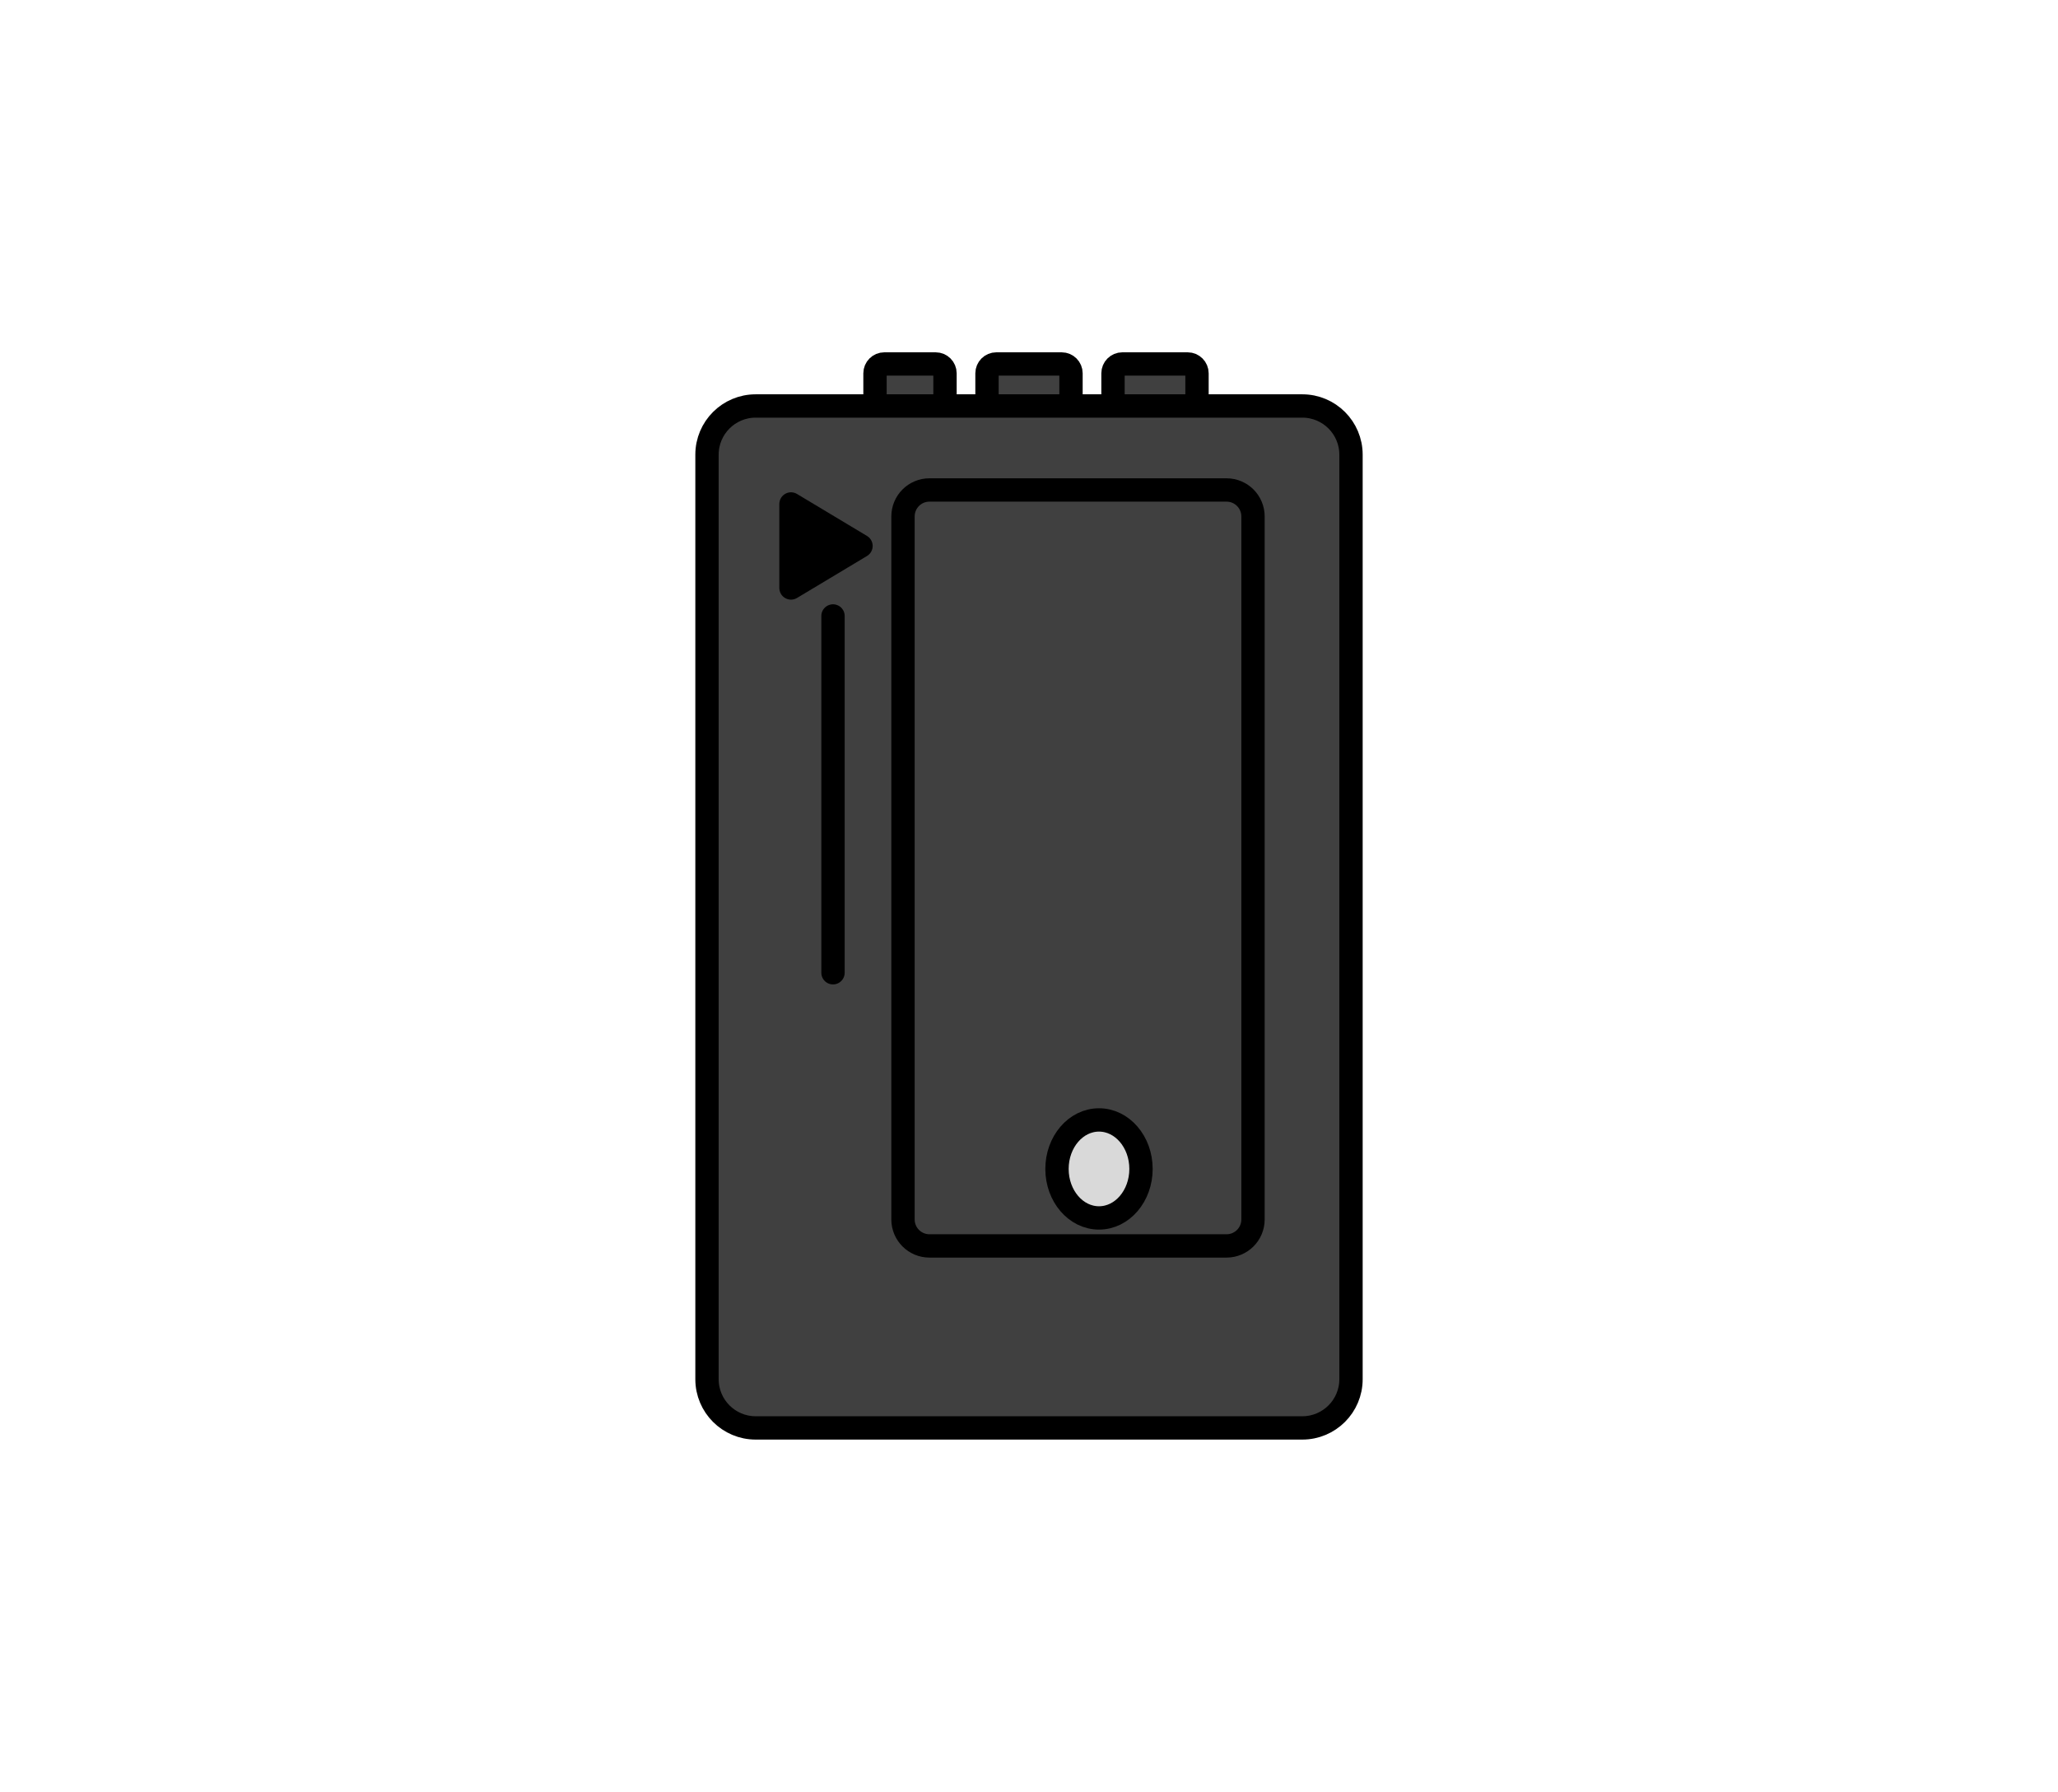
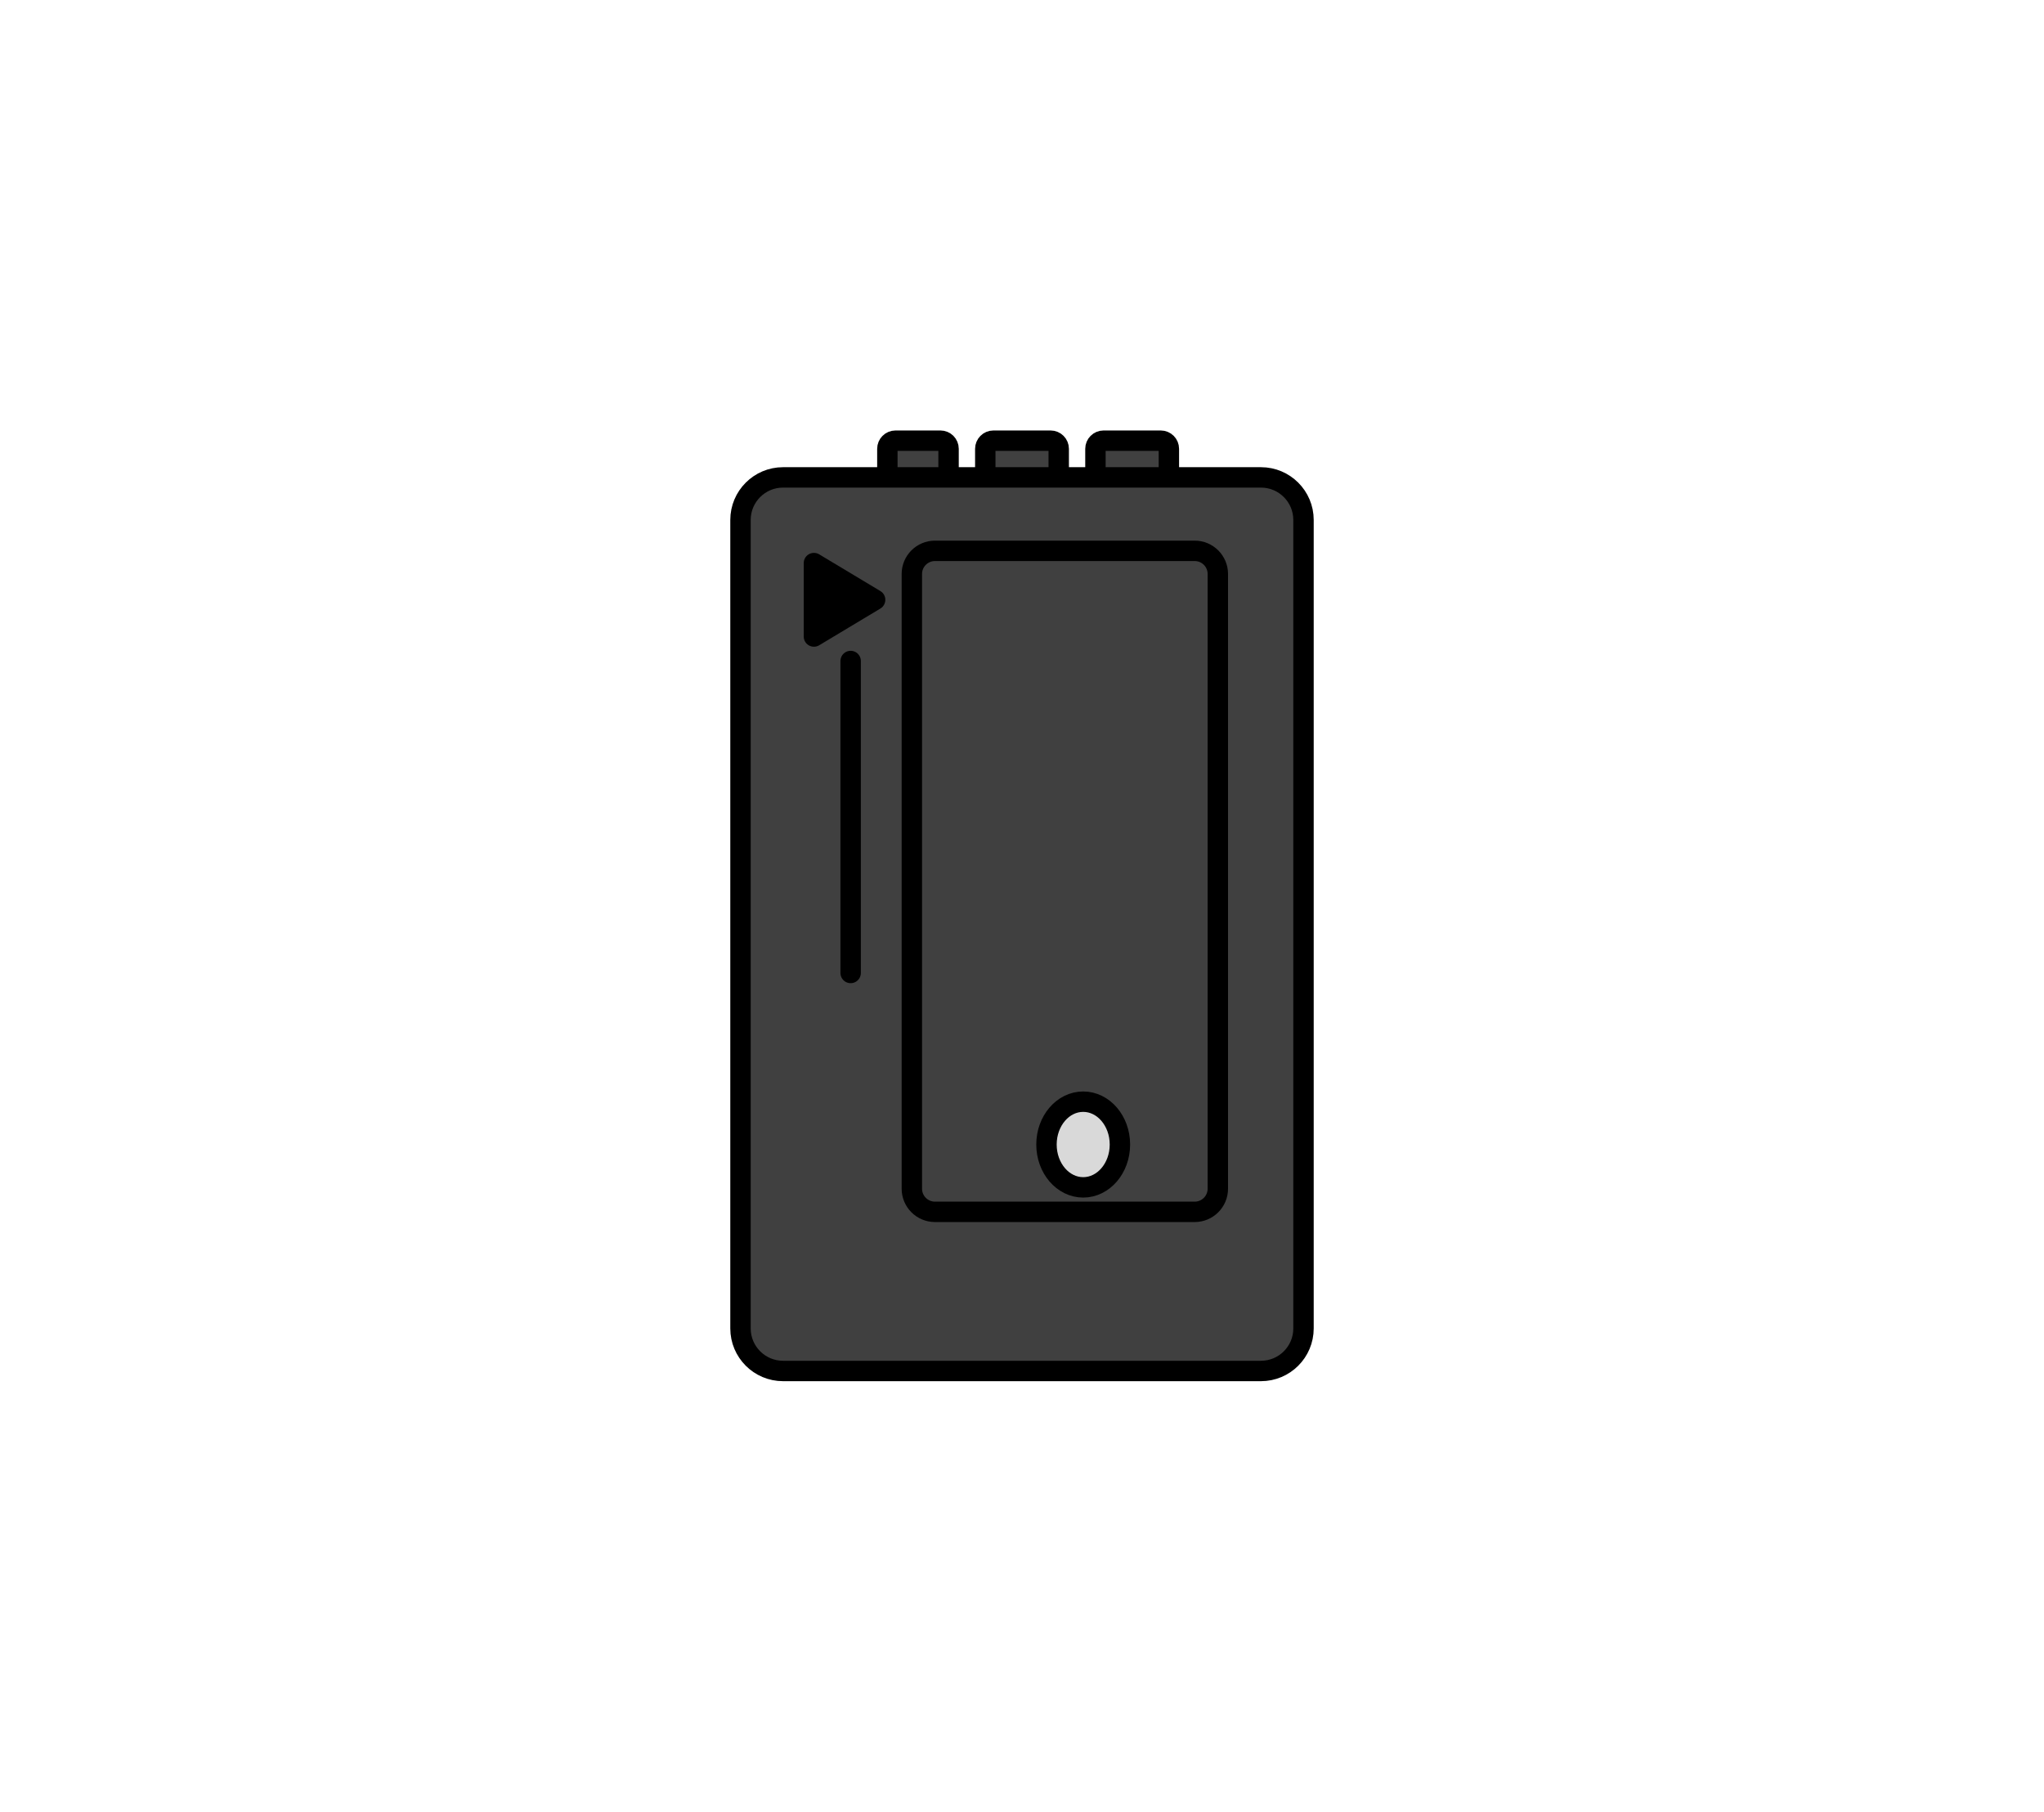
- <svg xmlns="http://www.w3.org/2000/svg" width="147.0px" height="128.0px" overflow="hidden" viewBox="-49.5 -25.0 147.0 128.0">
-   <rect id="bounding-box" x="-49.5" y="-25.0" width="147.0" height="128.0" fill="none" pointer-events="all" />
+ <svg xmlns="http://www.w3.org/2000/svg" width="167.0px" height="148.0px" overflow="hidden" viewBox="-59.5 -35.0 167.0 148.0">
+   <rect id="bounding-box" x="-59.5" y="-35.0" width="167.0" height="148.0" fill="none" pointer-events="all" />
  <g transform="translate(-853 -479)">
    <path d="M889 483.333C889 483.702 888.702 484 888.333 484L883.667 484C883.298 484 883 483.702 883 483.333L883 480.667C883 480.298 883.298 480 883.667 480L888.333 480C888.702 480 889 480.298 889 480.667Z" stroke="#000000" stroke-width="1.667" stroke-linecap="round" stroke-linejoin="round" stroke-miterlimit="10" fill="#404040" fill-rule="evenodd" />
    <path d="M880 483.333C880 483.702 879.702 484 879.333 484L874.667 484C874.298 484 874 483.702 874 483.333L874 480.667C874 480.298 874.298 480 874.667 480L879.333 480C879.702 480 880 480.298 880 480.667Z" stroke="#000000" stroke-width="1.667" stroke-linecap="round" stroke-linejoin="round" stroke-miterlimit="10" fill="#404040" fill-rule="evenodd" />
    <path d="M871 483.333C871 483.702 870.702 484 870.333 484L866.667 484C866.298 484 866 483.702 866 483.333L866 480.667C866 480.298 866.298 480 866.667 480L870.333 480C870.702 480 871 480.298 871 480.667Z" stroke="#000000" stroke-width="1.667" stroke-linecap="round" stroke-linejoin="round" stroke-miterlimit="10" fill="#404040" fill-rule="evenodd" />
    <path d="M900 552.522C900 554.443 898.443 556 896.522 556L857.478 556C855.557 556 854 554.443 854 552.522L854 486.478C854 484.557 855.557 483 857.478 483L896.522 483C898.443 483 900 484.557 900 486.478Z" stroke="#000000" stroke-width="1.667" stroke-linecap="round" stroke-linejoin="round" stroke-miterlimit="10" fill="#404040" fill-rule="evenodd" />
    <path d="M893 541.11C893 542.154 892.154 543 891.11 543L869.89 543C868.846 543 868 542.154 868 541.11L868 490.89C868 489.846 868.846 489 869.89 489L891.11 489C892.154 489 893 489.846 893 490.89Z" stroke="#000000" stroke-width="1.667" stroke-linecap="round" stroke-linejoin="round" stroke-miterlimit="10" fill="#404040" fill-rule="evenodd" />
    <path d="M885 537.5C885 539.433 883.657 541 882 541 880.343 541 879 539.433 879 537.5 879 535.567 880.343 534 882 534 883.657 534 885 535.567 885 537.5Z" stroke="#000000" stroke-width="1.667" stroke-linecap="round" stroke-linejoin="round" stroke-miterlimit="10" fill="#D9D9D9" fill-rule="evenodd" />
    <path d="M0 0 0 25.486" stroke="#000000" stroke-width="1.667" stroke-linecap="round" stroke-linejoin="round" stroke-miterlimit="10" fill="#404040" fill-rule="evenodd" transform="matrix(-1 1.22465e-16 1.22465e-16 1 863 498)" />
    <path d="M860 490 865 493 860 496Z" stroke="#000000" stroke-width="1.667" stroke-linecap="round" stroke-linejoin="round" stroke-miterlimit="10" fill-rule="evenodd" />
  </g>
</svg>
